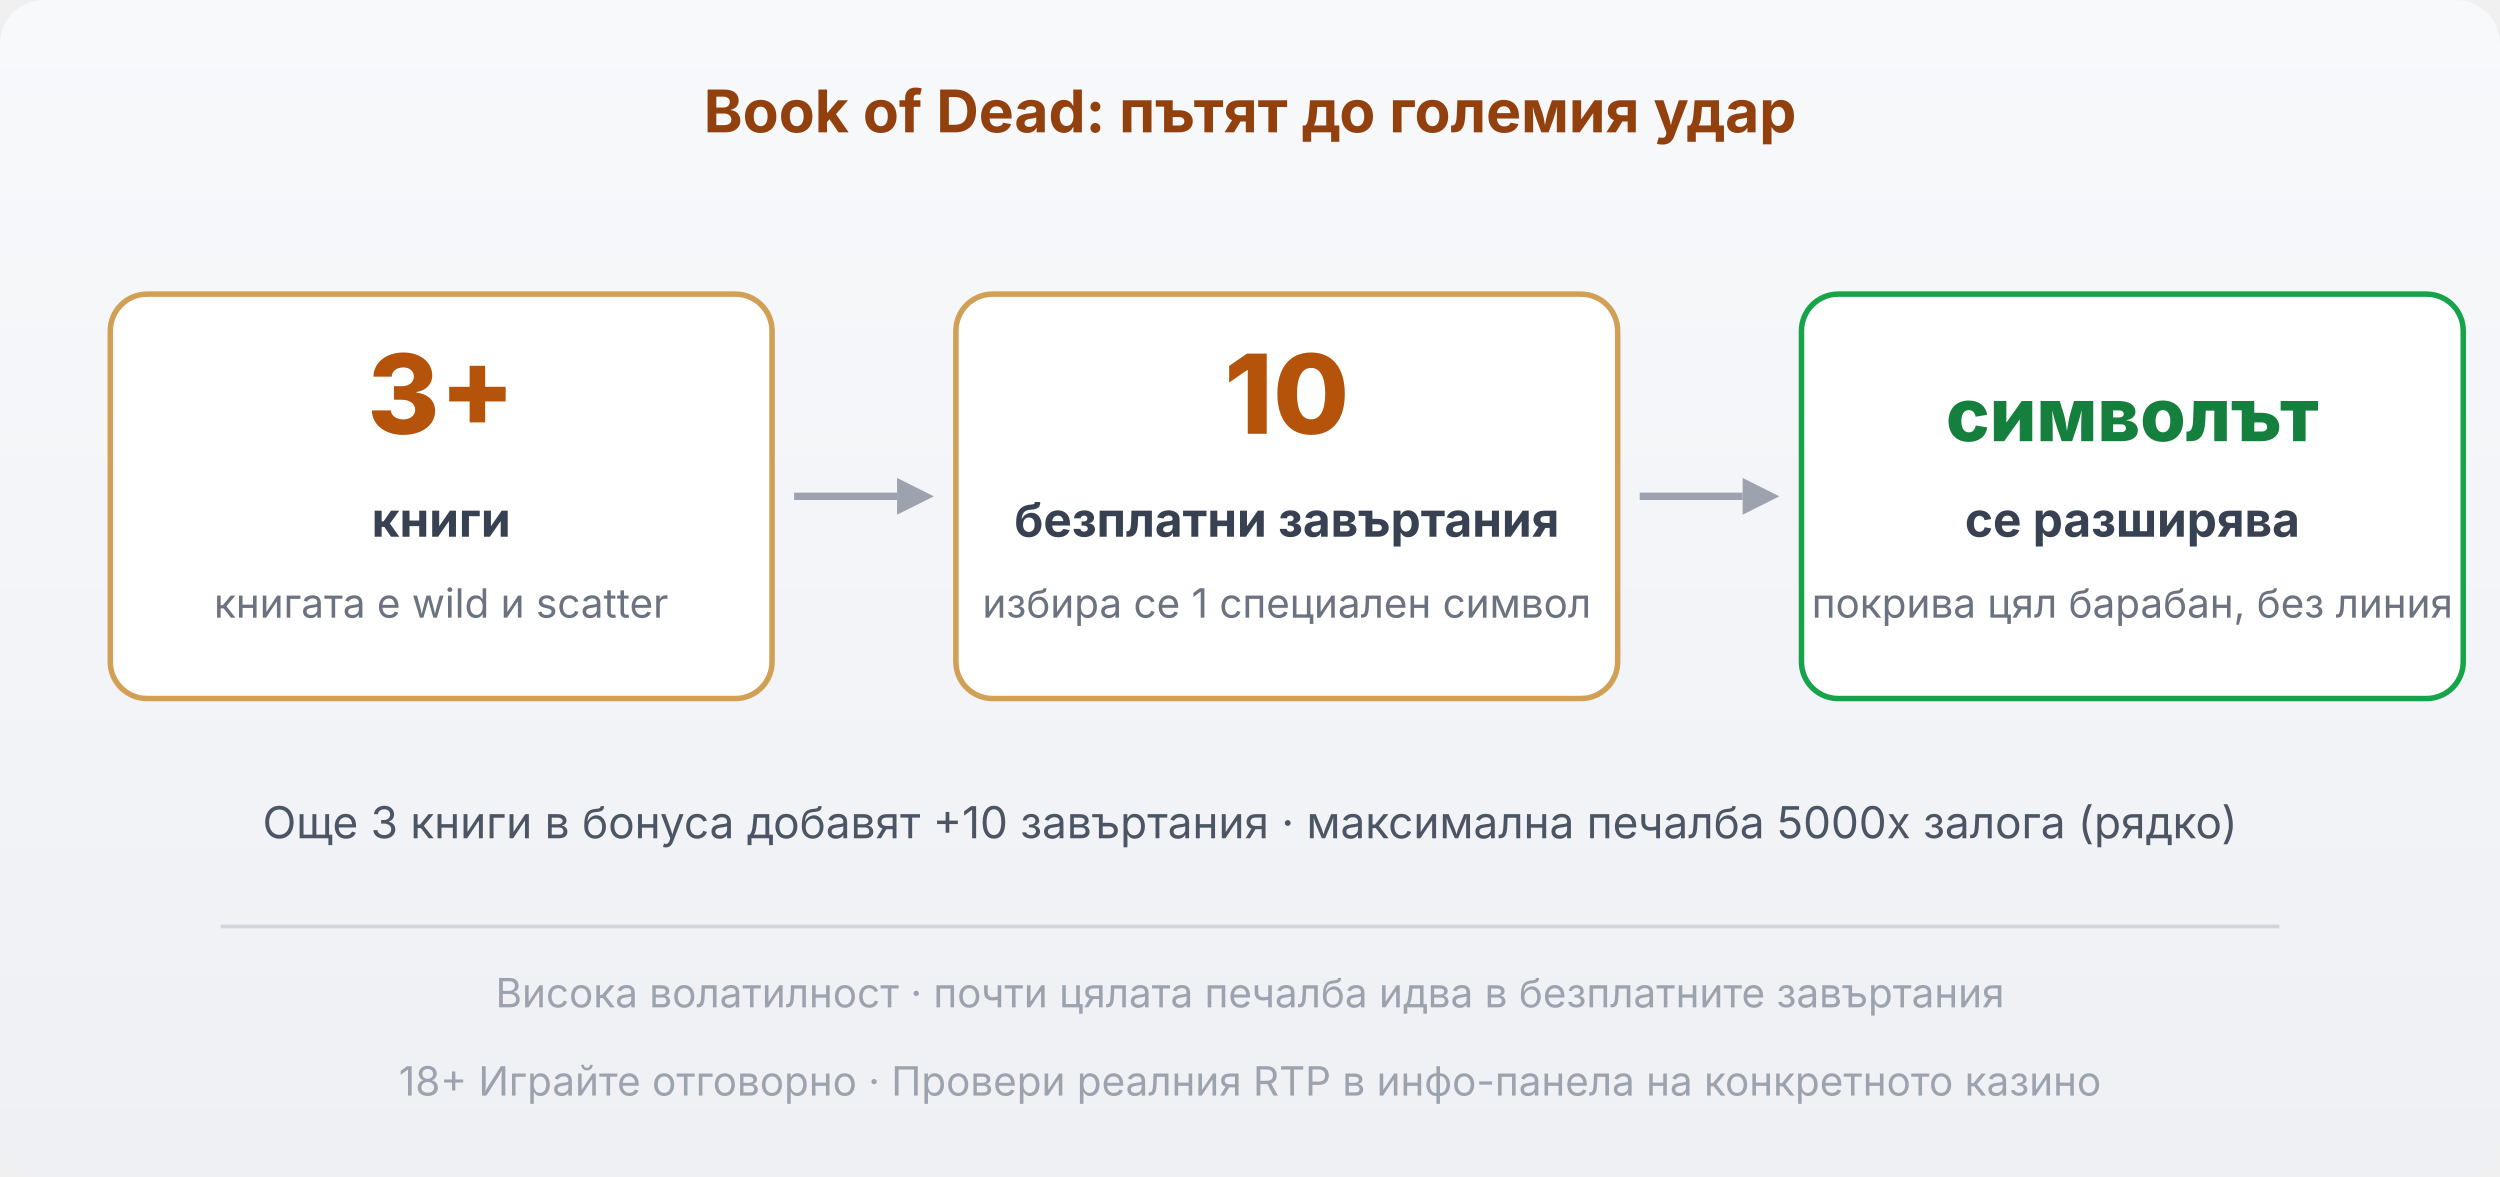
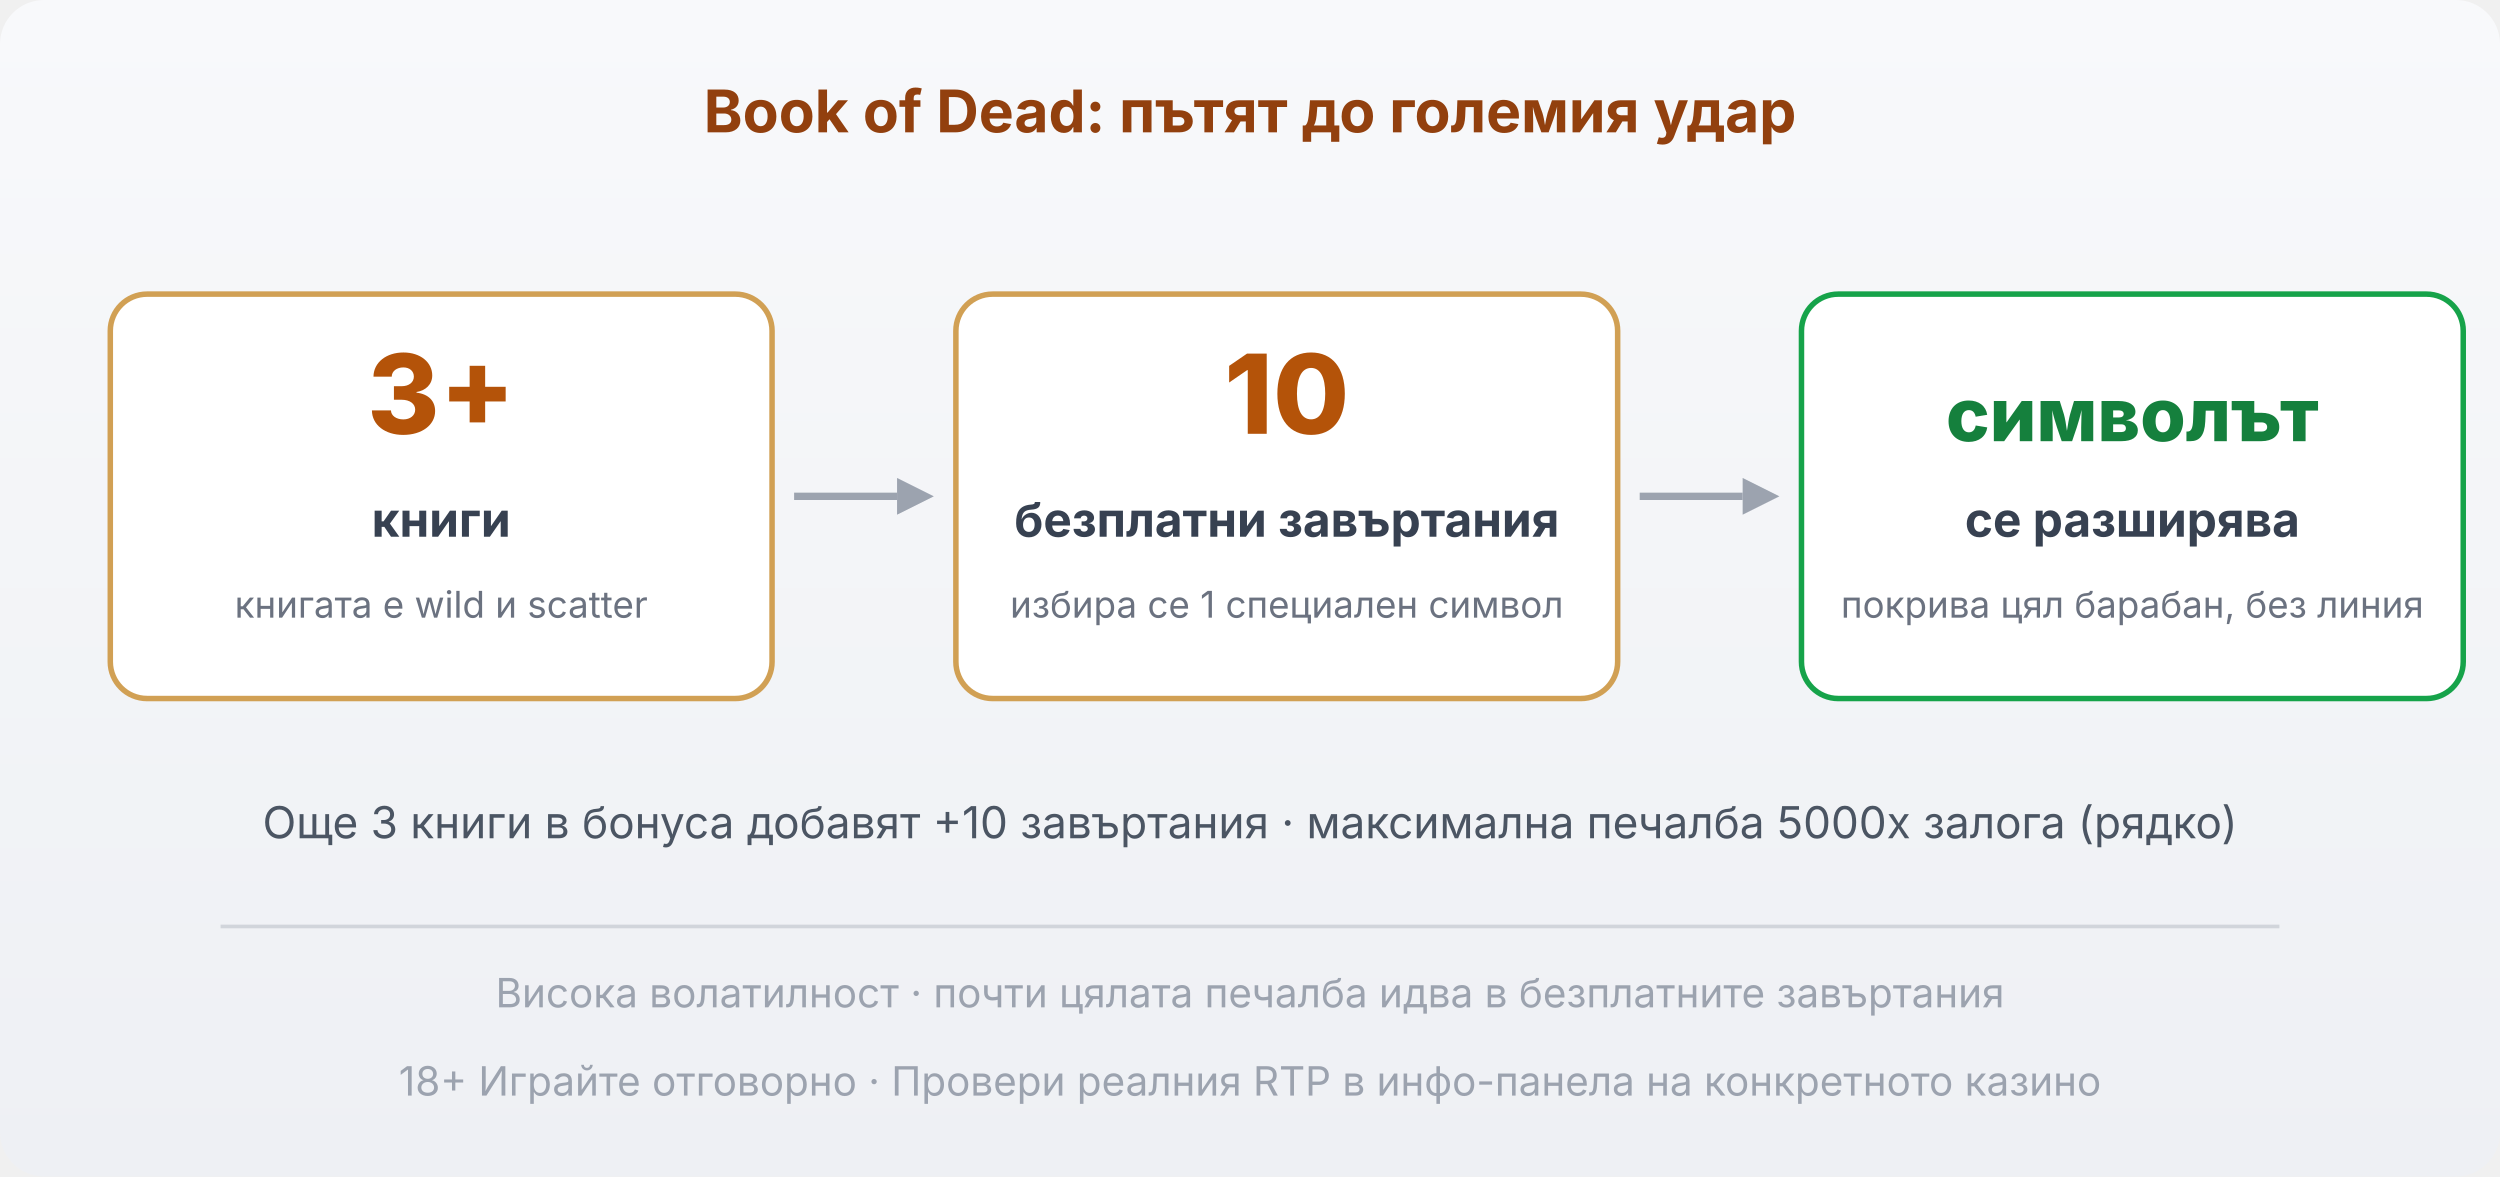
<svg xmlns="http://www.w3.org/2000/svg" viewBox="0 0 680 320" width="680" height="320" role="img" aria-label="Как работят безплатните завъртания в Book of Dead: 3 или повече книги дават 10 безплатни завъртания; играта избира един символ, който се разширява на цял барабан и плаща без линия; още 3 книги в бонуса добавят 10 завъртания; максимум 5000 пъти залога">
  <defs>
    <linearGradient id="bg" x1="0" y1="0" x2="0" y2="1">
      <stop offset="0%" stop-color="#f8f9fb" />
      <stop offset="100%" stop-color="#eef0f4" />
    </linearGradient>
  </defs>
  <rect width="680" height="320" rx="12" ry="12" fill="url(#bg)" />
  <text x="340" y="36" font-family="system-ui, -apple-system, sans-serif" font-size="16" font-weight="700" fill="#92400e" text-anchor="middle">Book of Dead: пътят до големия удар</text>
  <rect x="30" y="80" width="180" height="110" rx="10" fill="#ffffff" stroke="#d1a054" stroke-width="1.5" />
  <text x="120" y="118" font-family="system-ui, -apple-system, sans-serif" font-size="30" font-weight="800" fill="#b45309" text-anchor="middle">3+</text>
  <text x="120" y="146" font-family="system-ui, -apple-system, sans-serif" font-size="13" font-weight="700" fill="#374151" text-anchor="middle">книги</text>
-   <text x="120" y="168" font-family="system-ui, -apple-system, sans-serif" font-size="11" fill="#6b7280" text-anchor="middle">книгата е wild и scatter</text>
+   <text x="120" y="168" font-family="system-ui, -apple-system, sans-serif" font-size="10" fill="#6b7280" text-anchor="middle">книгата е wild и scatter</text>
  <line x1="216" y1="135" x2="244" y2="135" stroke="#9ca3af" stroke-width="2" />
  <polygon points="244,130 254,135 244,140" fill="#9ca3af" />
  <rect x="260" y="80" width="180" height="110" rx="10" fill="#ffffff" stroke="#d1a054" stroke-width="1.5" />
  <text x="350" y="118" font-family="system-ui, -apple-system, sans-serif" font-size="30" font-weight="800" fill="#b45309" text-anchor="middle">10</text>
  <text x="350" y="146" font-family="system-ui, -apple-system, sans-serif" font-size="13" font-weight="700" fill="#374151" text-anchor="middle">безплатни завъртания</text>
-   <text x="350" y="168" font-family="system-ui, -apple-system, sans-serif" font-size="11" fill="#6b7280" text-anchor="middle">избира се 1 специален символ</text>
+   <text x="350" y="168" font-family="system-ui, -apple-system, sans-serif" font-size="10" fill="#6b7280" text-anchor="middle">избира се 1 специален символ</text>
  <line x1="446" y1="135" x2="474" y2="135" stroke="#9ca3af" stroke-width="2" />
  <polygon points="474,130 484,135 474,140" fill="#9ca3af" />
  <rect x="490" y="80" width="180" height="110" rx="10" fill="#ffffff" stroke="#16a34a" stroke-width="1.5" />
  <text x="580" y="120" font-family="system-ui, -apple-system, sans-serif" font-size="20" font-weight="800" fill="#15803d" text-anchor="middle">символът</text>
  <text x="580" y="146" font-family="system-ui, -apple-system, sans-serif" font-size="13" font-weight="700" fill="#374151" text-anchor="middle">се разширява</text>
-   <text x="580" y="168" font-family="system-ui, -apple-system, sans-serif" font-size="11" fill="#6b7280" text-anchor="middle">покрива цял барабан, без линия</text>
+   <text x="580" y="168" font-family="system-ui, -apple-system, sans-serif" font-size="10" fill="#6b7280" text-anchor="middle">покрива цял барабан, без линия</text>
  <text x="340" y="228" font-family="system-ui, -apple-system, sans-serif" font-size="12" fill="#4b5563" text-anchor="middle">Още 3 книги в бонуса добавят +10 завъртания · максимална печалба 5000x залога (рядко)</text>
  <line x1="60" y1="252" x2="620" y2="252" stroke="#d1d5db" stroke-width="1" />
  <text x="340" y="274" font-family="system-ui, -apple-system, sans-serif" font-size="11" fill="#9ca3af" text-anchor="middle">Висока волатилност · почти цялата печалба идва в безплатните завъртания</text>
  <text x="340" y="298" font-family="system-ui, -apple-system, sans-serif" font-size="11" fill="#9ca3af" text-anchor="middle">18+ Играйте отговорно · Провери реалния RTP в инфо-панела на конкретното казино</text>
</svg>
